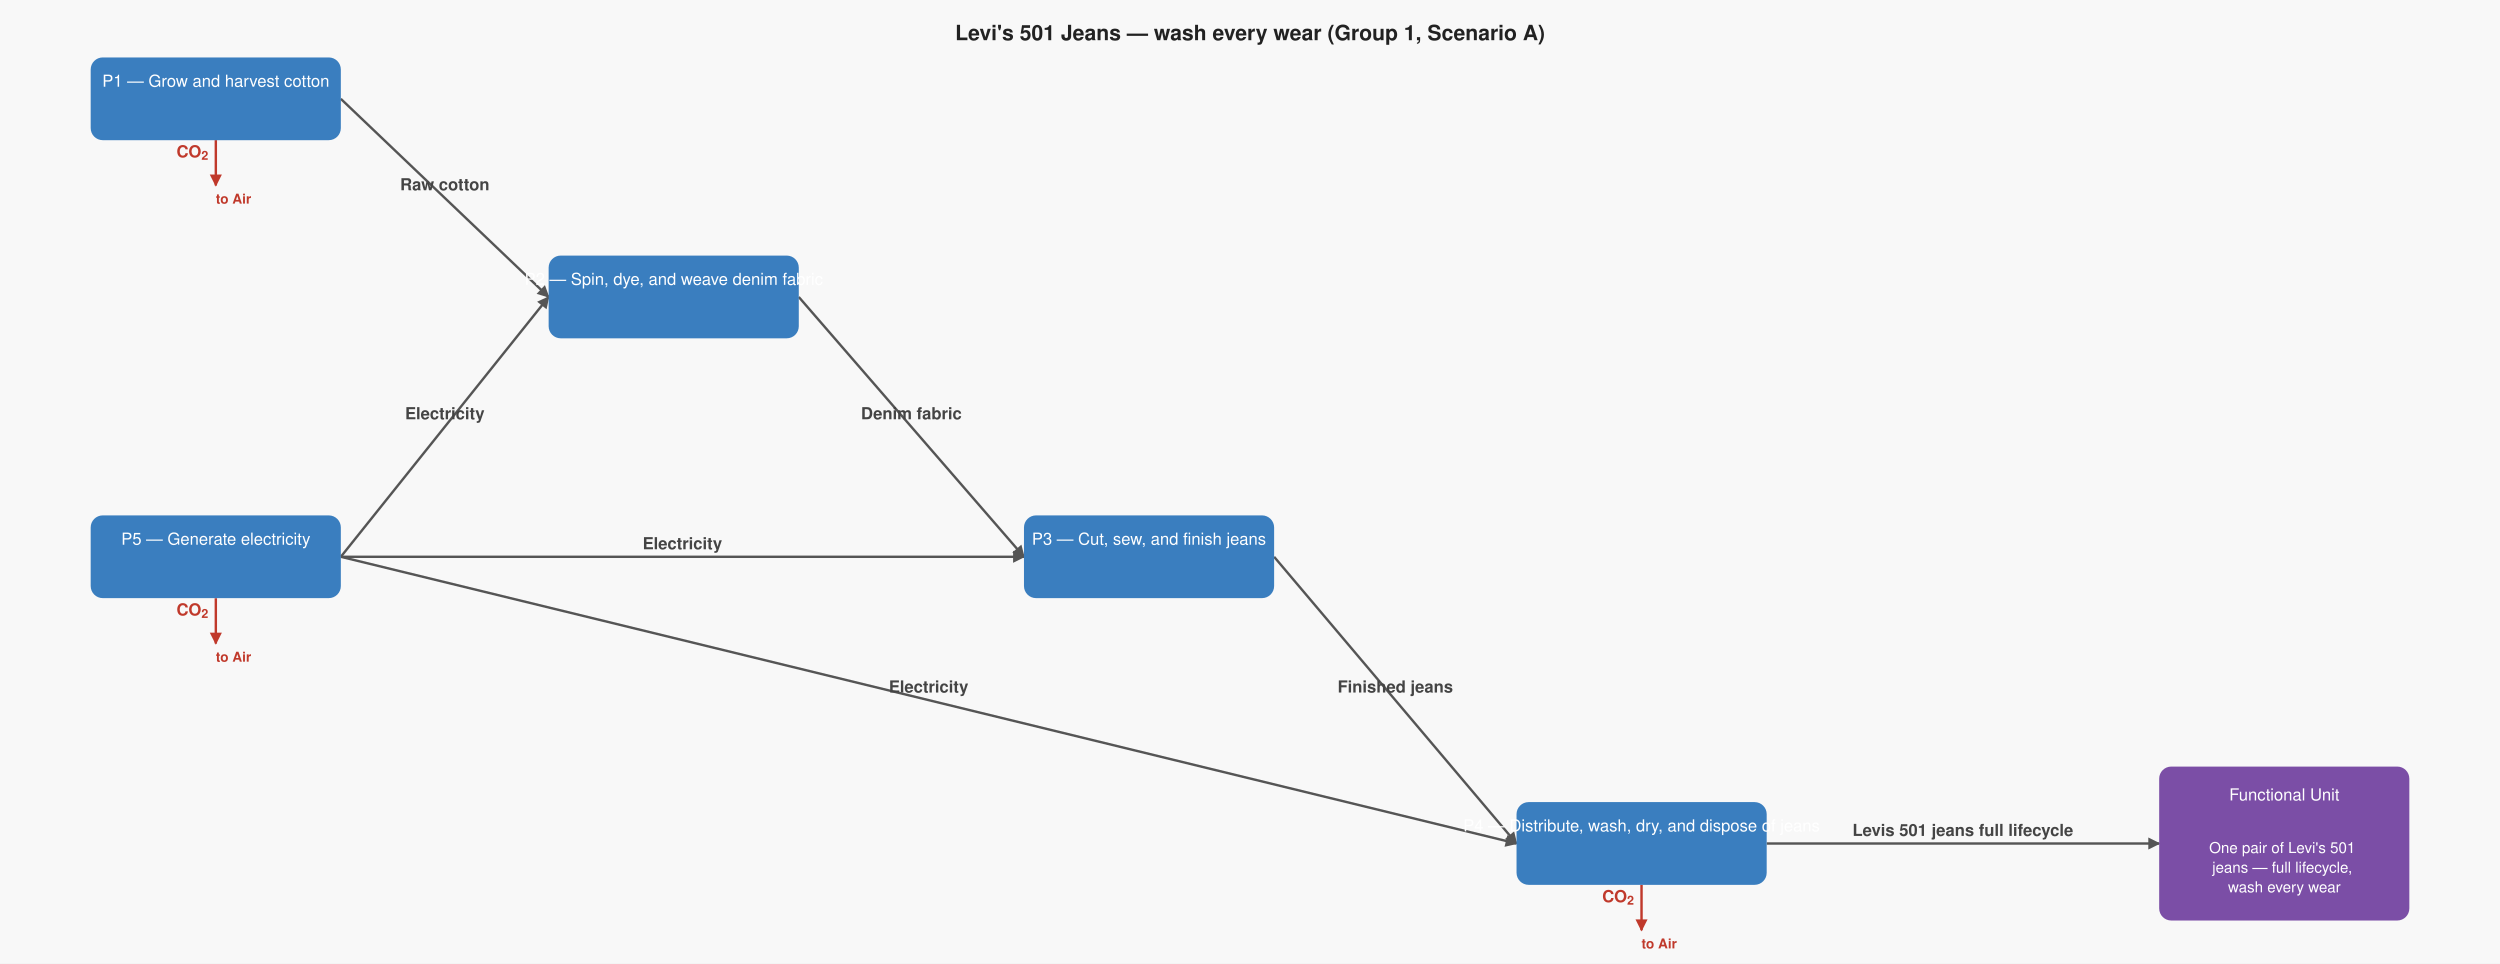
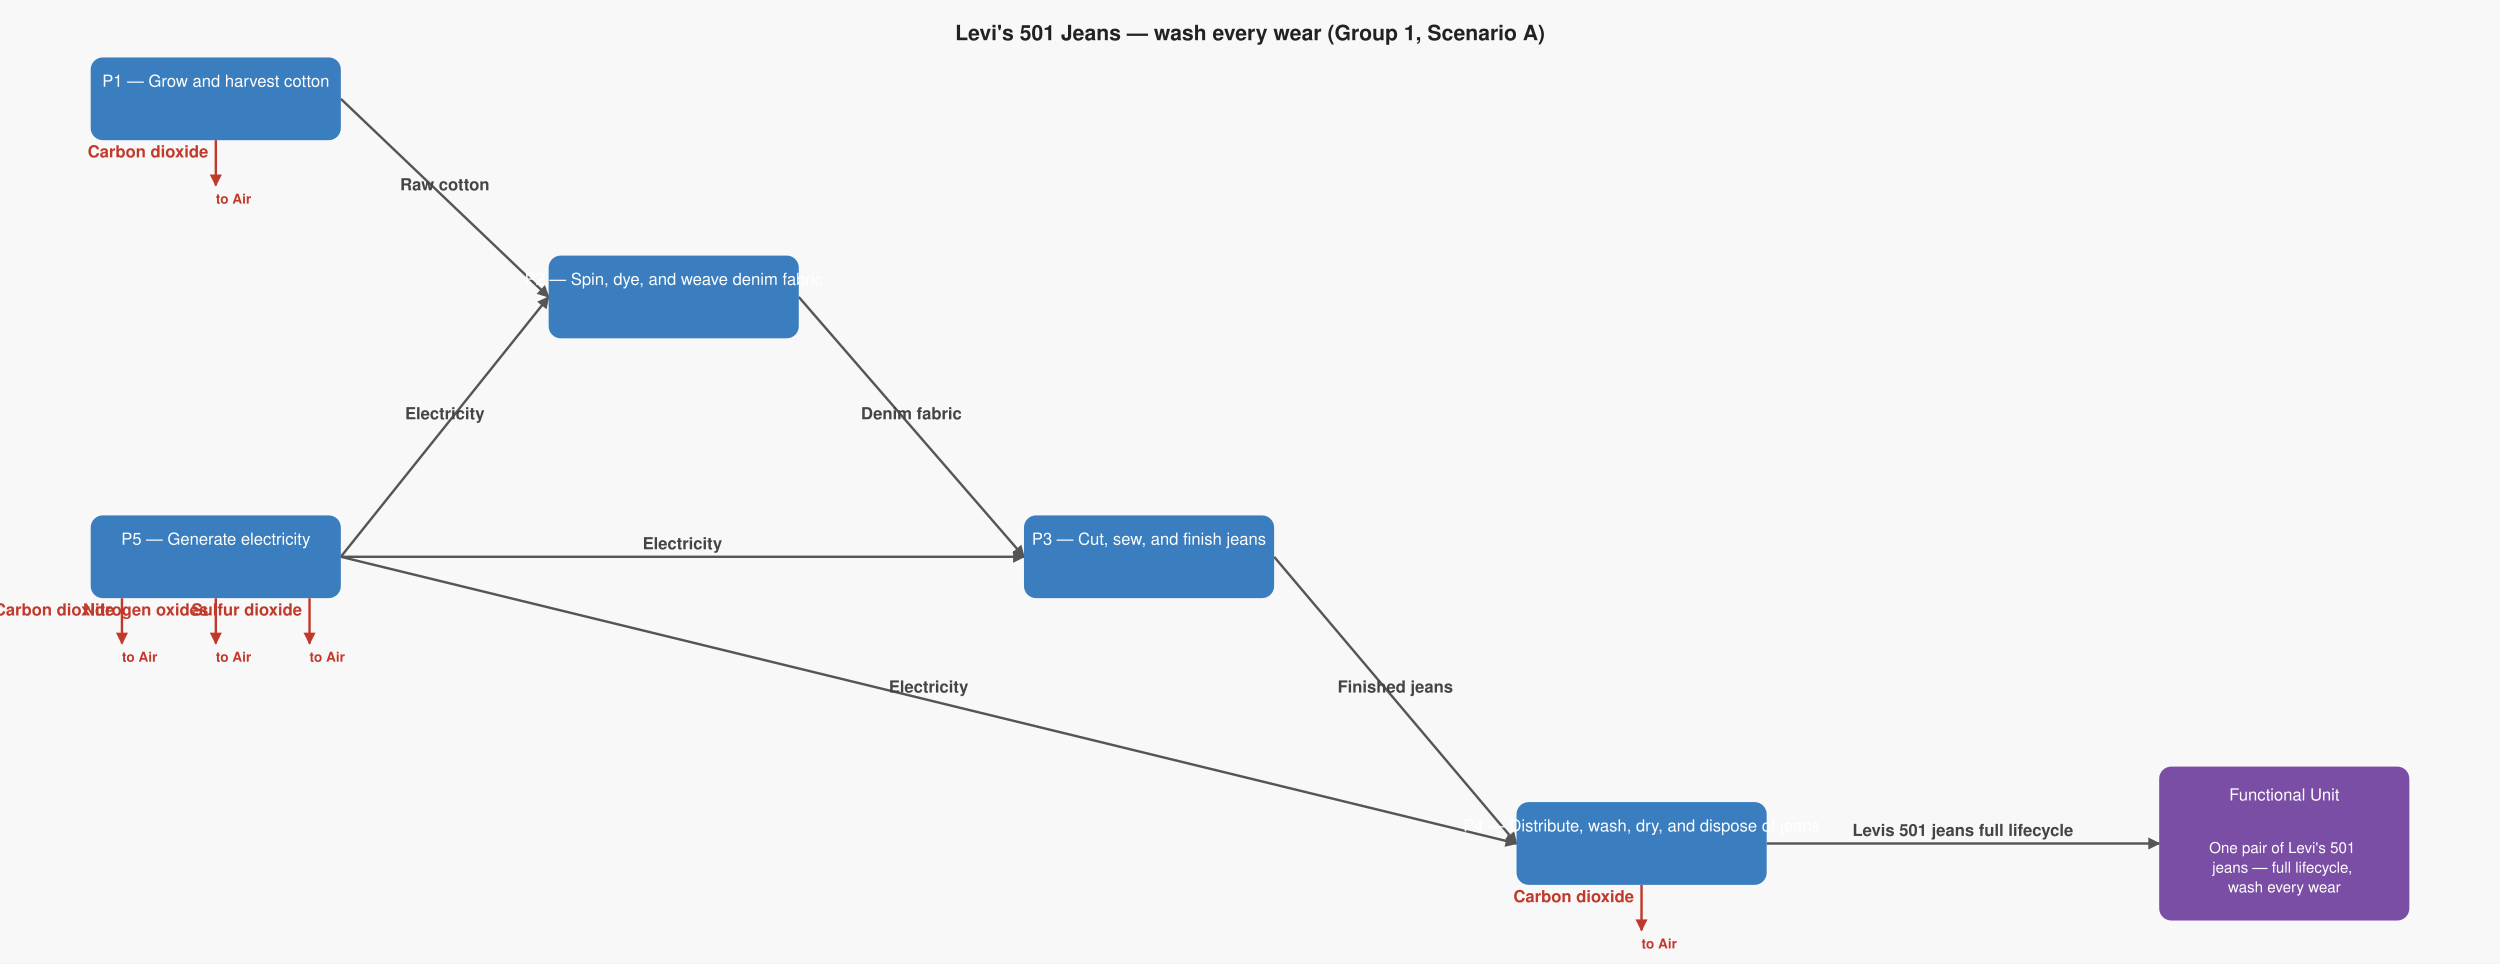
<svg xmlns="http://www.w3.org/2000/svg" width="1654.1" height="637.5" viewBox="0 -38.0 1654.1 637.5">
  <rect x="0" y="-38.0" width="1654.1" height="637.5" fill="#f8f8f8" />
  <defs>
    <marker id="arr" viewBox="0 0 10 10" refX="9" refY="5" markerWidth="5" markerHeight="5" orient="auto">
      <path d="M0,0 L10,5 L0,10 z" fill="#555555" />
    </marker>
    <marker id="arr-green" viewBox="0 0 10 10" refX="9" refY="5" markerWidth="5" markerHeight="5" orient="auto">
      <path d="M0,0 L10,5 L0,10 z" fill="#2d7a45" />
    </marker>
    <marker id="arr-red" viewBox="0 0 10 10" refX="9" refY="5" markerWidth="5" markerHeight="5" orient="auto">
      <path d="M0,0 L10,5 L0,10 z" fill="#c0392b" />
    </marker>
  </defs>
  <text x="827.1" y="-11.4" text-anchor="middle" dominant-baseline="auto" font-family="Helvetica,Arial,sans-serif" font-size="14" font-weight="bold" fill="#222">Levi's 501 Jeans — wash every wear (Group 1, Scenario A)</text>
  <line x1="142.8" y1="54.7" x2="142.8" y2="84.7" stroke="#c0392b" stroke-width="1.6" marker-end="url(#arr-red)" />
-   <text x="137.8" y="66.1" text-anchor="end" dominant-baseline="auto" font-family="Helvetica,Arial,sans-serif" font-size="11" font-weight="bold" fill="#c0392b">CO<tspan baseline-shift="sub" font-size="0.75em">2</tspan>
-   </text>
+   <text x="137.8" y="66.1" text-anchor="end" dominant-baseline="auto" font-family="Helvetica,Arial,sans-serif" font-size="11" font-weight="bold" fill="#c0392b">Carbon dioxide</text>
  <text x="142.8" y="96.7" text-anchor="start" dominant-baseline="auto" font-family="Helvetica,Arial,sans-serif" font-size="9" font-weight="bold" fill="#c0392b">to Air</text>
  <line x1="1086.1" y1="547.5" x2="1086.1" y2="577.5" stroke="#c0392b" stroke-width="1.6" marker-end="url(#arr-red)" />
-   <text x="1081.1" y="558.9" text-anchor="end" dominant-baseline="auto" font-family="Helvetica,Arial,sans-serif" font-size="11" font-weight="bold" fill="#c0392b">CO<tspan baseline-shift="sub" font-size="0.75em">2</tspan>
-   </text>
+   <text x="1081.1" y="558.9" text-anchor="end" dominant-baseline="auto" font-family="Helvetica,Arial,sans-serif" font-size="11" font-weight="bold" fill="#c0392b">Carbon dioxide</text>
  <text x="1086.1" y="589.5" text-anchor="start" dominant-baseline="auto" font-family="Helvetica,Arial,sans-serif" font-size="9" font-weight="bold" fill="#c0392b">to Air</text>
+   <line x1="80.7" y1="357.8" x2="80.7" y2="387.8" stroke="#c0392b" stroke-width="1.6" marker-end="url(#arr-red)" />
+   <text x="75.7" y="369.2" text-anchor="end" dominant-baseline="auto" font-family="Helvetica,Arial,sans-serif" font-size="11" font-weight="bold" fill="#c0392b">Carbon dioxide</text>
+   <text x="80.7" y="399.8" text-anchor="start" dominant-baseline="auto" font-family="Helvetica,Arial,sans-serif" font-size="9" font-weight="bold" fill="#c0392b">to Air</text>
  <line x1="142.8" y1="357.8" x2="142.8" y2="387.8" stroke="#c0392b" stroke-width="1.6" marker-end="url(#arr-red)" />
-   <text x="137.8" y="369.2" text-anchor="end" dominant-baseline="auto" font-family="Helvetica,Arial,sans-serif" font-size="11" font-weight="bold" fill="#c0392b">CO<tspan baseline-shift="sub" font-size="0.75em">2</tspan>
-   </text>
+   <text x="137.8" y="369.2" text-anchor="end" dominant-baseline="auto" font-family="Helvetica,Arial,sans-serif" font-size="11" font-weight="bold" fill="#c0392b">Nitrogen oxides</text>
  <text x="142.8" y="399.8" text-anchor="start" dominant-baseline="auto" font-family="Helvetica,Arial,sans-serif" font-size="9" font-weight="bold" fill="#c0392b">to Air</text>
+   <line x1="204.8" y1="357.8" x2="204.8" y2="387.8" stroke="#c0392b" stroke-width="1.6" marker-end="url(#arr-red)" />
+   <text x="199.8" y="369.2" text-anchor="end" dominant-baseline="auto" font-family="Helvetica,Arial,sans-serif" font-size="11" font-weight="bold" fill="#c0392b">Sulfur dioxide</text>
+   <text x="204.8" y="399.8" text-anchor="start" dominant-baseline="auto" font-family="Helvetica,Arial,sans-serif" font-size="9" font-weight="bold" fill="#c0392b">to Air</text>
  <line x1="225.5" y1="27.4" x2="363.0" y2="158.5" stroke="#555555" stroke-width="1.6" marker-end="url(#arr)" />
  <text x="294.3" y="87.9" text-anchor="middle" dominant-baseline="auto" font-family="Helvetica,Arial,sans-serif" font-size="11" font-weight="bold" fill="#444">Raw cotton</text>
  <line x1="528.5" y1="158.5" x2="677.5" y2="330.4" stroke="#555555" stroke-width="1.6" marker-end="url(#arr)" />
  <text x="603.0" y="239.4" text-anchor="middle" dominant-baseline="auto" font-family="Helvetica,Arial,sans-serif" font-size="11" font-weight="bold" fill="#444">Denim fabric</text>
  <line x1="843.0" y1="330.4" x2="1003.4" y2="520.1" stroke="#555555" stroke-width="1.6" marker-end="url(#arr)" />
  <text x="923.2" y="420.2" text-anchor="middle" dominant-baseline="auto" font-family="Helvetica,Arial,sans-serif" font-size="11" font-weight="bold" fill="#444">Finished jeans</text>
  <line x1="1168.9" y1="520.1" x2="1428.6" y2="520.1" stroke="#555555" stroke-width="1.6" marker-end="url(#arr)" />
  <text x="1298.7" y="515.1" text-anchor="middle" dominant-baseline="auto" font-family="Helvetica,Arial,sans-serif" font-size="11" font-weight="bold" fill="#444">Levis 501 jeans full lifecycle</text>
  <line x1="225.5" y1="330.4" x2="363.0" y2="158.5" stroke="#555555" stroke-width="1.6" marker-end="url(#arr)" />
  <text x="294.3" y="239.4" text-anchor="middle" dominant-baseline="auto" font-family="Helvetica,Arial,sans-serif" font-size="11" font-weight="bold" fill="#444">Electricity</text>
  <line x1="225.5" y1="330.4" x2="677.5" y2="330.4" stroke="#555555" stroke-width="1.6" marker-end="url(#arr)" />
  <text x="451.5" y="325.4" text-anchor="middle" dominant-baseline="auto" font-family="Helvetica,Arial,sans-serif" font-size="11" font-weight="bold" fill="#444">Electricity</text>
  <line x1="225.5" y1="330.4" x2="1003.4" y2="520.1" stroke="#555555" stroke-width="1.6" marker-end="url(#arr)" />
  <text x="614.4" y="420.2" text-anchor="middle" dominant-baseline="auto" font-family="Helvetica,Arial,sans-serif" font-size="11" font-weight="bold" fill="#444">Electricity</text>
  <rect x="60.0" y="-0.0" width="165.513" height="54.745" rx="8" fill="#3a7ebf" />
  <text x="142.8" y="19.4" text-anchor="middle" dominant-baseline="auto" font-family="Helvetica,Arial,sans-serif" font-size="11" font-weight="normal" fill="white">P1 — Grow and harvest cotton</text>
  <rect x="363.0" y="131.1" width="165.513" height="54.745" rx="8" fill="#3a7ebf" />
  <text x="445.8" y="150.5" text-anchor="middle" dominant-baseline="auto" font-family="Helvetica,Arial,sans-serif" font-size="11" font-weight="normal" fill="white">P2 — Spin, dye, and weave denim fabric</text>
  <rect x="677.5" y="303.0" width="165.513" height="54.745" rx="8" fill="#3a7ebf" />
  <text x="760.2" y="322.4" text-anchor="middle" dominant-baseline="auto" font-family="Helvetica,Arial,sans-serif" font-size="11" font-weight="normal" fill="white">P3 — Cut, sew, and finish jeans</text>
  <rect x="1003.4" y="492.7" width="165.513" height="54.745" rx="8" fill="#3a7ebf" />
  <text x="1086.1" y="512.1" text-anchor="middle" dominant-baseline="auto" font-family="Helvetica,Arial,sans-serif" font-size="11" font-weight="normal" fill="white">P4 — Distribute, wash, dry, and dispose of jeans</text>
  <rect x="60.0" y="303.0" width="165.513" height="54.745" rx="8" fill="#3a7ebf" />
  <text x="142.8" y="322.4" text-anchor="middle" dominant-baseline="auto" font-family="Helvetica,Arial,sans-serif" font-size="11" font-weight="normal" fill="white">P5 — Generate electricity</text>
  <rect x="1428.6" y="469.2" width="165.513" height="101.851" rx="8" fill="#7b4ea6" />
  <text x="1511.4" y="491.6" text-anchor="middle" dominant-baseline="auto" font-family="Helvetica,Arial,sans-serif" font-size="11" font-weight="normal" fill="white">Functional Unit</text>
  <text text-anchor="middle" font-family="Helvetica,Arial,sans-serif" font-size="10" font-weight="normal" fill="white">
    <tspan x="1511.4" y="526.4" dominant-baseline="auto">One pair of Levi's 501</tspan>
    <tspan x="1511.4" y="539.4" dominant-baseline="auto">jeans — full lifecycle,</tspan>
    <tspan x="1511.4" y="552.4" dominant-baseline="auto">wash every wear</tspan>
  </text>
</svg>
